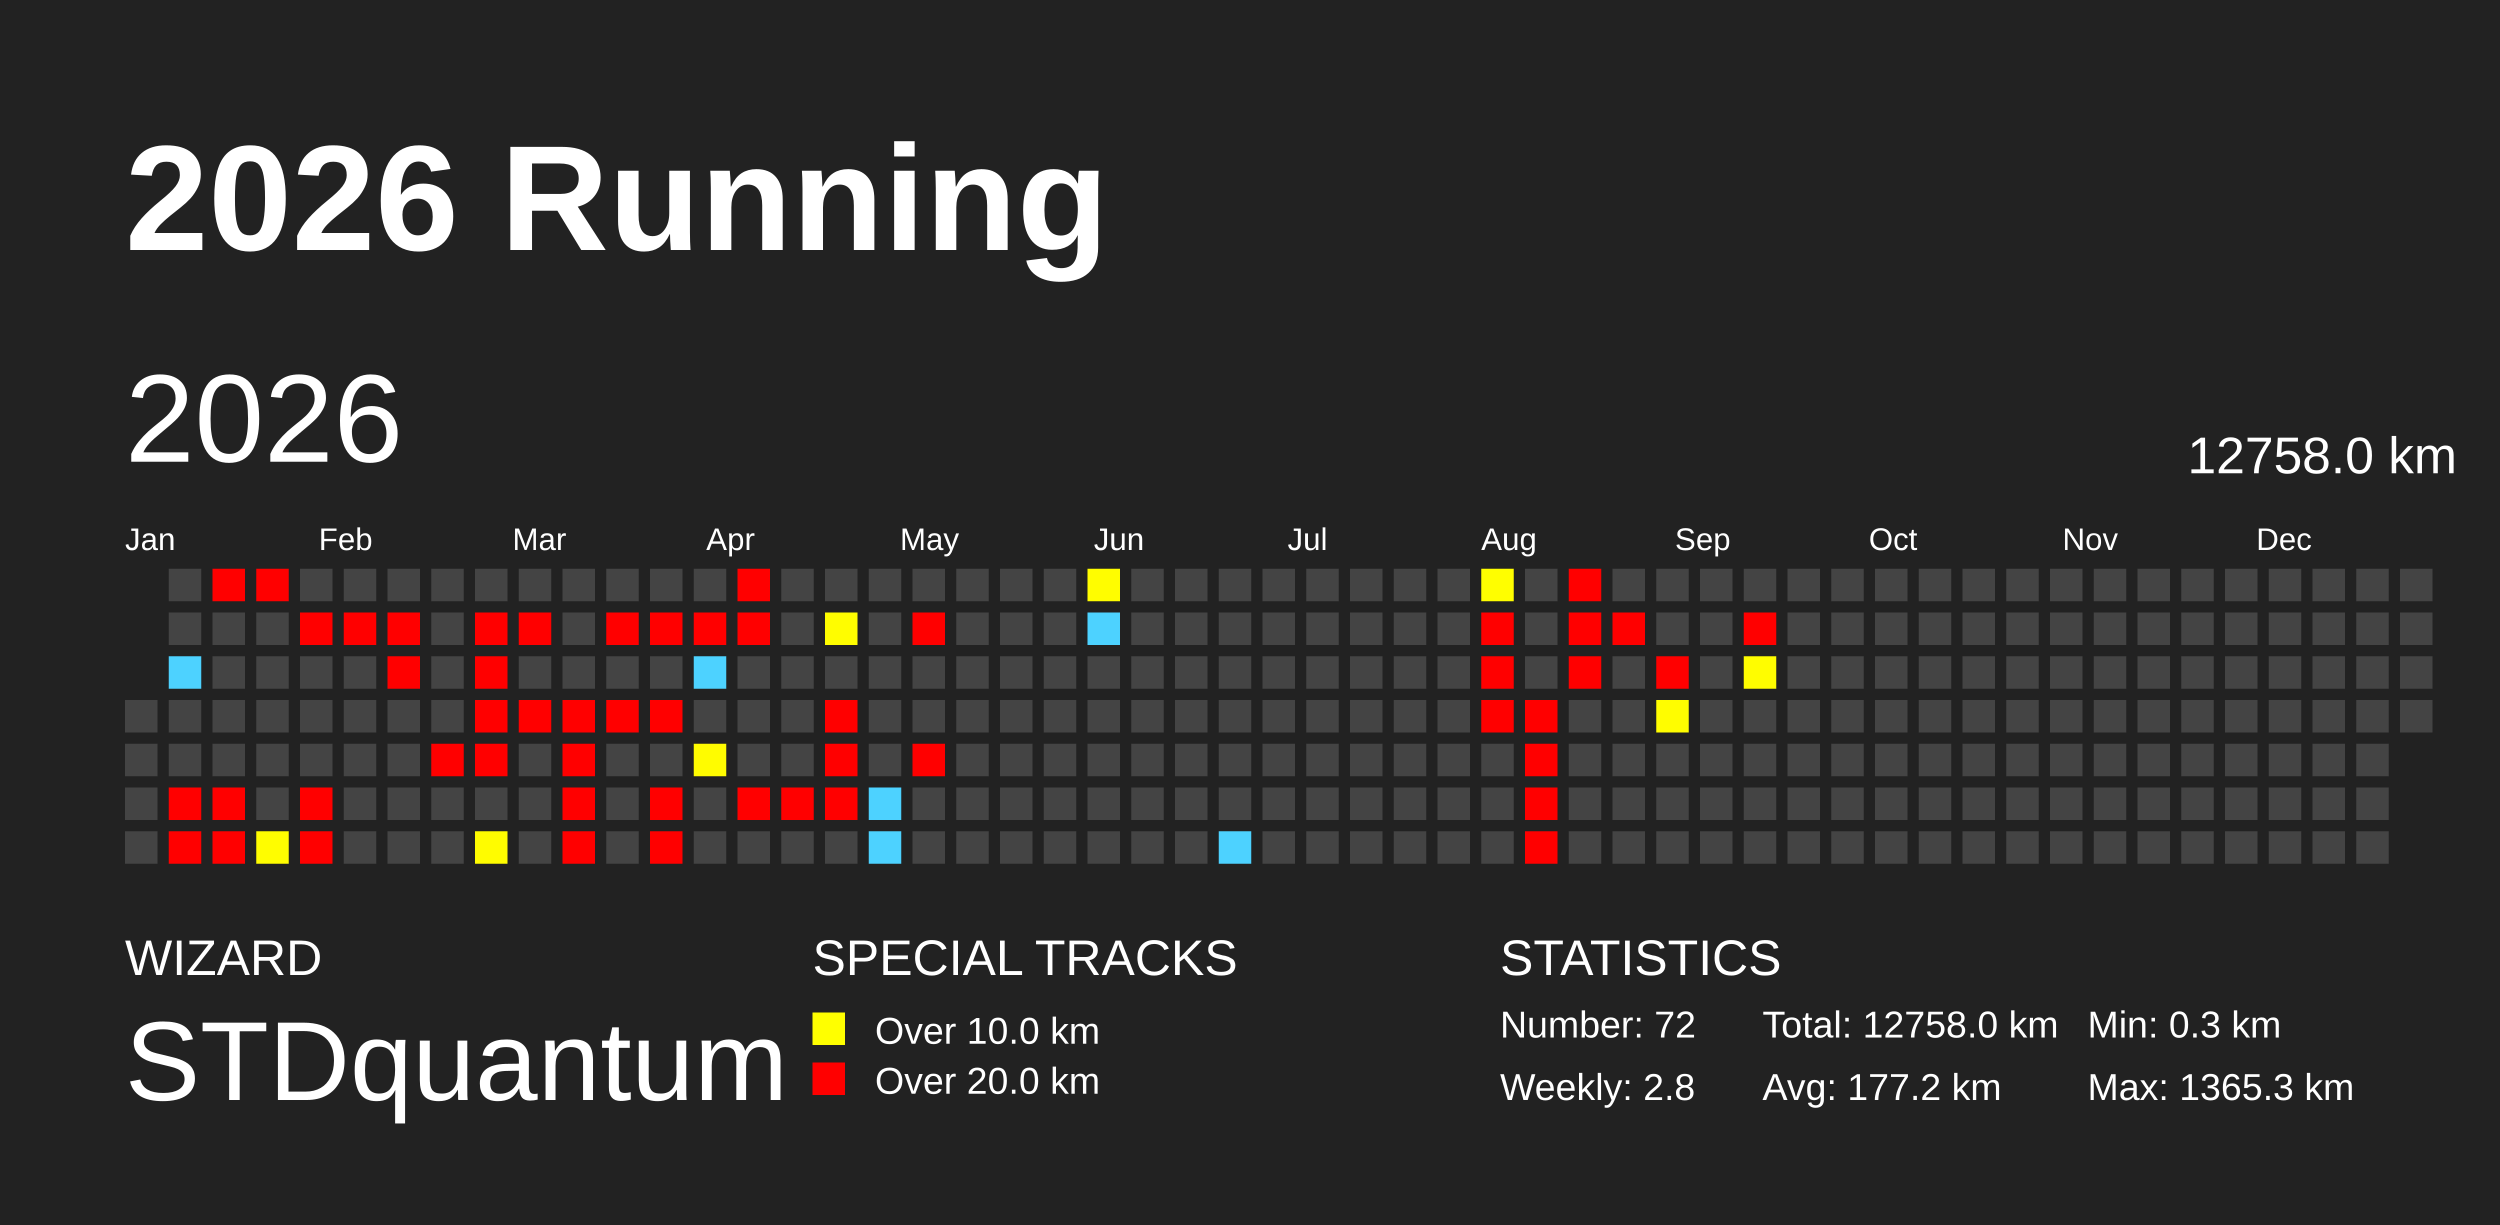
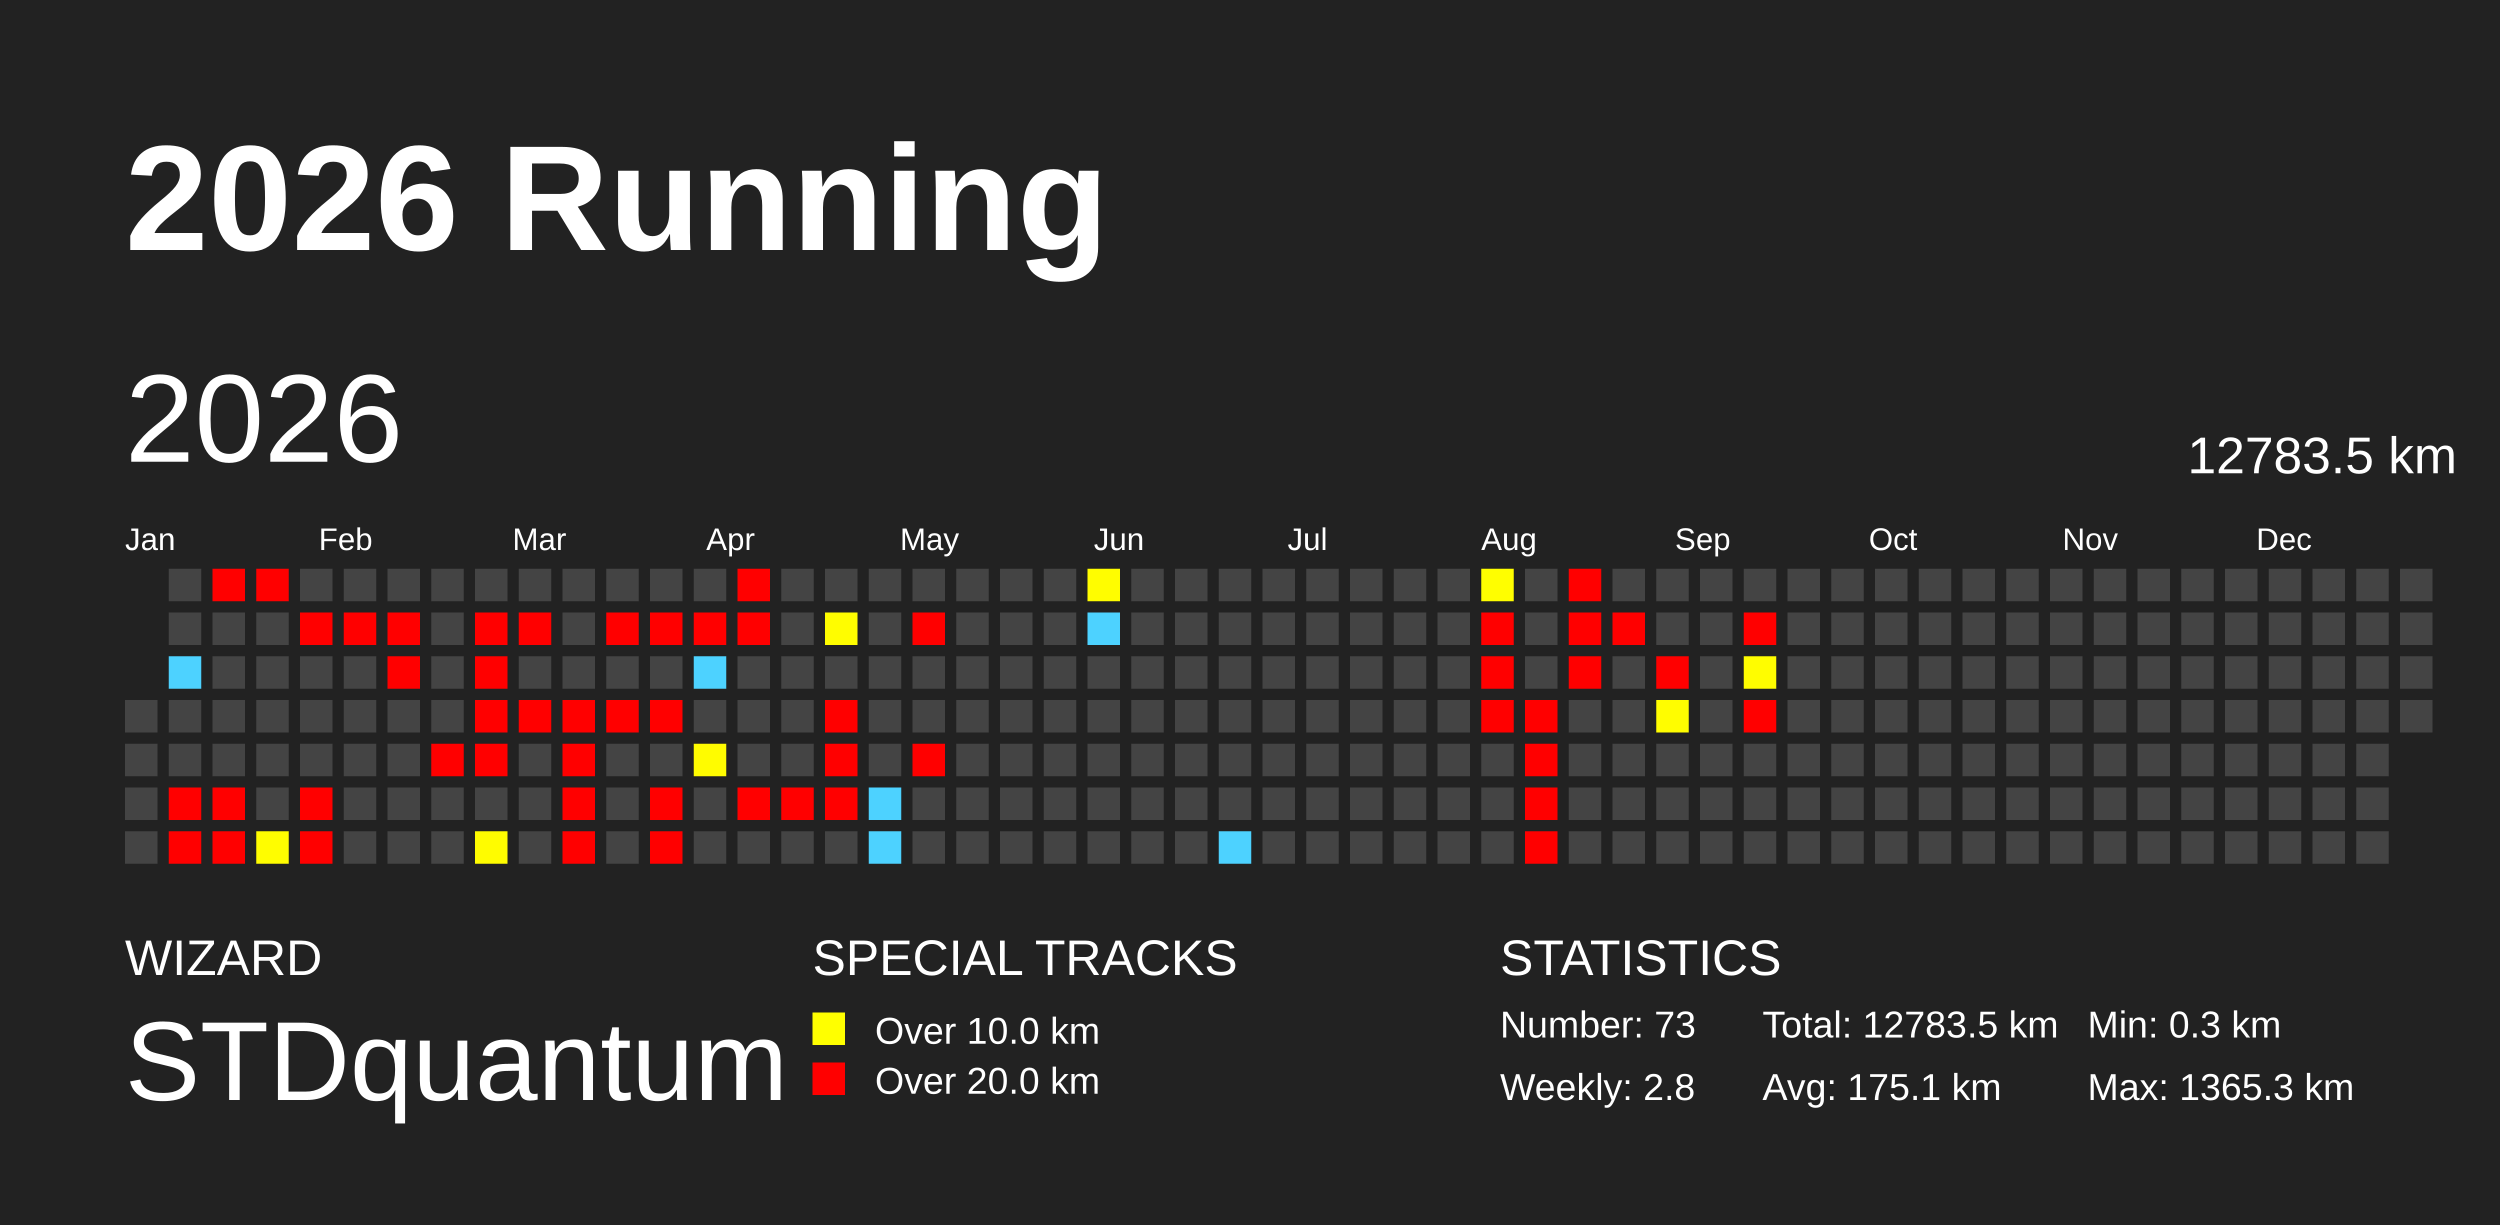
<svg xmlns="http://www.w3.org/2000/svg" baseProfile="full" height="98mm" version="1.1" viewBox="0,0,200,98" width="200mm">
  <defs />
  <rect fill="#222222" height="98" width="200" x="0" y="0" />
  <text fill="#FFFFFF" style="font-size:12px; font-family:Arial; font-weight:bold;" x="10" y="20">2026 Running</text>
  <text fill="#FFFFFF" style="font-size:4px; font-family:Arial" x="10" y="78">WIZARD</text>
  <text fill="#FFFFFF" style="font-size:9px; font-family:Arial" x="10" y="88">STDquantum</text>
  <text fill="#FFFFFF" style="font-size:4px; font-family:Arial" x="65" y="78">SPECIAL TRACKS</text>
  <rect fill="yellow" height="2.6" width="2.6" x="65" y="81" />
  <text fill="#FFFFFF" style="font-size:3px; font-family:Arial" x="70" y="83.5">Over 10.0 km</text>
  <rect fill="red" height="2.6" width="2.6" x="65" y="85" />
  <text fill="#FFFFFF" style="font-size:3px; font-family:Arial" x="70" y="87.5">Over 20.0 km</text>
  <text fill="#FFFFFF" style="font-size:4px; font-family:Arial" x="120" y="78">STATISTICS</text>
-   <text fill="#FFFFFF" style="font-size:3px; font-family:Arial" x="120" y="83">Number: 72</text>
+   <text fill="#FFFFFF" style="font-size:3px; font-family:Arial" x="120" y="83">Number: 73</text>
  <text fill="#FFFFFF" style="font-size:3px; font-family:Arial" x="120" y="88">Weekly: 2.8</text>
-   <text fill="#FFFFFF" style="font-size:3px; font-family:Arial" x="141" y="83">Total: 12758.0 km</text>
-   <text fill="#FFFFFF" style="font-size:3px; font-family:Arial" x="141" y="88">Avg: 177.2 km</text>
+   <text fill="#FFFFFF" style="font-size:3px; font-family:Arial" x="141" y="83">Total: 12783.5 km</text>
+   <text fill="#FFFFFF" style="font-size:3px; font-family:Arial" x="141" y="88">Avg: 175.1 km</text>
  <text fill="#FFFFFF" style="font-size:3px; font-family:Arial" x="167" y="83">Min: 0.3 km</text>
  <text fill="#FFFFFF" style="font-size:3px; font-family:Arial" x="167" y="88">Max: 1365.3 km</text>
  <text dominant-baseline="hanging" fill="#FFFFFF" style="font-size:10.0px; font-family:Arial;" x="10" y="30">2026</text>
-   <text dominant-baseline="hanging" fill="#FFFFFF" style="font-size:4.125px; font-family:Arial;" x="175" y="35">12758.0 km</text>
+   <text dominant-baseline="hanging" fill="#FFFFFF" style="font-size:4.125px; font-family:Arial;" x="175" y="35">12783.5 km</text>
  <text fill="#FFFFFF" style="font-size:2.5px; font-family:Arial" x="10.0" y="44">Jan</text>
  <text fill="#FFFFFF" style="font-size:2.5px; font-family:Arial" x="25.5" y="44">Feb</text>
  <text fill="#FFFFFF" style="font-size:2.5px; font-family:Arial" x="41.0" y="44">Mar</text>
  <text fill="#FFFFFF" style="font-size:2.5px; font-family:Arial" x="56.5" y="44">Apr</text>
  <text fill="#FFFFFF" style="font-size:2.5px; font-family:Arial" x="72.0" y="44">May</text>
  <text fill="#FFFFFF" style="font-size:2.5px; font-family:Arial" x="87.5" y="44">Jun</text>
  <text fill="#FFFFFF" style="font-size:2.5px; font-family:Arial" x="103.0" y="44">Jul</text>
  <text fill="#FFFFFF" style="font-size:2.5px; font-family:Arial" x="118.5" y="44">Aug</text>
  <text fill="#FFFFFF" style="font-size:2.5px; font-family:Arial" x="134.0" y="44">Sep</text>
  <text fill="#FFFFFF" style="font-size:2.5px; font-family:Arial" x="149.5" y="44">Oct</text>
  <text fill="#FFFFFF" style="font-size:2.5px; font-family:Arial" x="165.0" y="44">Nov</text>
  <text fill="#FFFFFF" style="font-size:2.5px; font-family:Arial" x="180.5" y="44">Dec</text>
  <rect fill="#444444" height="2.6" width="2.6" x="10.0" y="56.0" />
  <rect fill="#444444" height="2.6" width="2.6" x="10.0" y="59.5" />
  <rect fill="#444444" height="2.6" width="2.6" x="10.0" y="63.0" />
  <rect fill="#444444" height="2.6" width="2.6" x="10.0" y="66.5" />
  <rect fill="#444444" height="2.6" width="2.6" x="13.5" y="45.5" />
  <rect fill="#444444" height="2.6" width="2.6" x="13.5" y="49.0" />
  <rect fill="#4dd2ff" height="2.6" width="2.6" x="13.5" y="52.5" />
  <rect fill="#444444" height="2.6" width="2.6" x="13.5" y="56.0" />
  <rect fill="#444444" height="2.6" width="2.6" x="13.5" y="59.5" />
  <rect fill="red" height="2.6" width="2.6" x="13.5" y="63.0" />
  <rect fill="red" height="2.6" width="2.6" x="13.5" y="66.5" />
  <rect fill="red" height="2.6" width="2.6" x="17.0" y="45.5" />
  <rect fill="#444444" height="2.6" width="2.6" x="17.0" y="49.0" />
  <rect fill="#444444" height="2.6" width="2.6" x="17.0" y="52.5" />
  <rect fill="#444444" height="2.6" width="2.6" x="17.0" y="56.0" />
  <rect fill="#444444" height="2.6" width="2.6" x="17.0" y="59.5" />
  <rect fill="red" height="2.6" width="2.6" x="17.0" y="63.0" />
  <rect fill="red" height="2.6" width="2.6" x="17.0" y="66.5" />
  <rect fill="red" height="2.6" width="2.6" x="20.5" y="45.5" />
  <rect fill="#444444" height="2.6" width="2.6" x="20.5" y="49.0" />
  <rect fill="#444444" height="2.6" width="2.6" x="20.5" y="52.5" />
  <rect fill="#444444" height="2.6" width="2.6" x="20.5" y="56.0" />
  <rect fill="#444444" height="2.6" width="2.6" x="20.5" y="59.5" />
  <rect fill="#444444" height="2.6" width="2.6" x="20.5" y="63.0" />
  <rect fill="#fffd00" height="2.6" width="2.6" x="20.5" y="66.5" />
  <rect fill="#444444" height="2.6" width="2.6" x="24.0" y="45.5" />
  <rect fill="red" height="2.6" width="2.6" x="24.0" y="49.0" />
  <rect fill="#444444" height="2.6" width="2.6" x="24.0" y="52.5" />
  <rect fill="#444444" height="2.6" width="2.6" x="24.0" y="56.0" />
  <rect fill="#444444" height="2.6" width="2.6" x="24.0" y="59.5" />
  <rect fill="red" height="2.6" width="2.6" x="24.0" y="63.0" />
  <rect fill="red" height="2.6" width="2.6" x="24.0" y="66.5" />
  <rect fill="#444444" height="2.6" width="2.6" x="27.5" y="45.5" />
  <rect fill="red" height="2.6" width="2.6" x="27.5" y="49.0" />
  <rect fill="#444444" height="2.6" width="2.6" x="27.5" y="52.5" />
  <rect fill="#444444" height="2.6" width="2.6" x="27.5" y="56.0" />
  <rect fill="#444444" height="2.6" width="2.6" x="27.5" y="59.5" />
  <rect fill="#444444" height="2.6" width="2.6" x="27.5" y="63.0" />
  <rect fill="#444444" height="2.6" width="2.6" x="27.5" y="66.5" />
  <rect fill="#444444" height="2.6" width="2.6" x="31.0" y="45.5" />
  <rect fill="red" height="2.6" width="2.6" x="31.0" y="49.0" />
  <rect fill="red" height="2.6" width="2.6" x="31.0" y="52.5" />
  <rect fill="#444444" height="2.6" width="2.6" x="31.0" y="56.0" />
  <rect fill="#444444" height="2.6" width="2.6" x="31.0" y="59.5" />
  <rect fill="#444444" height="2.6" width="2.6" x="31.0" y="63.0" />
  <rect fill="#444444" height="2.6" width="2.6" x="31.0" y="66.5" />
  <rect fill="#444444" height="2.6" width="2.6" x="34.5" y="45.5" />
  <rect fill="#444444" height="2.6" width="2.6" x="34.5" y="49.0" />
  <rect fill="#444444" height="2.6" width="2.6" x="34.5" y="52.5" />
  <rect fill="#444444" height="2.6" width="2.6" x="34.5" y="56.0" />
  <rect fill="red" height="2.6" width="2.6" x="34.5" y="59.5" />
  <rect fill="#444444" height="2.6" width="2.6" x="34.5" y="63.0" />
  <rect fill="#444444" height="2.6" width="2.6" x="34.5" y="66.5" />
  <rect fill="#444444" height="2.6" width="2.6" x="38.0" y="45.5" />
  <rect fill="red" height="2.6" width="2.6" x="38.0" y="49.0" />
  <rect fill="red" height="2.6" width="2.6" x="38.0" y="52.5" />
  <rect fill="red" height="2.6" width="2.6" x="38.0" y="56.0" />
  <rect fill="red" height="2.6" width="2.6" x="38.0" y="59.5" />
  <rect fill="#444444" height="2.6" width="2.6" x="38.0" y="63.0" />
  <rect fill="#fffc00" height="2.6" width="2.6" x="38.0" y="66.5" />
  <rect fill="#444444" height="2.6" width="2.6" x="41.5" y="45.5" />
  <rect fill="red" height="2.6" width="2.6" x="41.5" y="49.0" />
  <rect fill="#444444" height="2.6" width="2.6" x="41.5" y="52.5" />
  <rect fill="red" height="2.6" width="2.6" x="41.5" y="56.0" />
  <rect fill="#444444" height="2.6" width="2.6" x="41.5" y="59.5" />
  <rect fill="#444444" height="2.6" width="2.6" x="41.5" y="63.0" />
  <rect fill="#444444" height="2.6" width="2.6" x="41.5" y="66.5" />
  <rect fill="#444444" height="2.6" width="2.6" x="45.0" y="45.5" />
  <rect fill="#444444" height="2.6" width="2.6" x="45.0" y="49.0" />
  <rect fill="#444444" height="2.6" width="2.6" x="45.0" y="52.5" />
  <rect fill="red" height="2.6" width="2.6" x="45.0" y="56.0" />
  <rect fill="red" height="2.6" width="2.6" x="45.0" y="59.5" />
  <rect fill="red" height="2.6" width="2.6" x="45.0" y="63.0" />
  <rect fill="red" height="2.6" width="2.6" x="45.0" y="66.5" />
  <rect fill="#444444" height="2.6" width="2.6" x="48.5" y="45.5" />
  <rect fill="red" height="2.6" width="2.6" x="48.5" y="49.0" />
  <rect fill="#444444" height="2.6" width="2.6" x="48.5" y="52.5" />
  <rect fill="red" height="2.6" width="2.6" x="48.5" y="56.0" />
  <rect fill="#444444" height="2.6" width="2.6" x="48.5" y="59.5" />
  <rect fill="#444444" height="2.6" width="2.6" x="48.5" y="63.0" />
  <rect fill="#444444" height="2.6" width="2.6" x="48.5" y="66.5" />
  <rect fill="#444444" height="2.6" width="2.6" x="52.0" y="45.5" />
  <rect fill="red" height="2.6" width="2.6" x="52.0" y="49.0" />
  <rect fill="#444444" height="2.6" width="2.6" x="52.0" y="52.5" />
  <rect fill="red" height="2.6" width="2.6" x="52.0" y="56.0" />
  <rect fill="#444444" height="2.6" width="2.6" x="52.0" y="59.5" />
  <rect fill="red" height="2.6" width="2.6" x="52.0" y="63.0" />
  <rect fill="red" height="2.6" width="2.6" x="52.0" y="66.5" />
  <rect fill="#444444" height="2.6" width="2.6" x="55.5" y="45.5" />
  <rect fill="red" height="2.6" width="2.6" x="55.5" y="49.0" />
  <rect fill="#4dd2ff" height="2.6" width="2.6" x="55.5" y="52.5" />
  <rect fill="#444444" height="2.6" width="2.6" x="55.5" y="56.0" />
  <rect fill="#fffc00" height="2.6" width="2.6" x="55.5" y="59.5" />
  <rect fill="#444444" height="2.6" width="2.6" x="55.5" y="63.0" />
  <rect fill="#444444" height="2.6" width="2.6" x="55.5" y="66.5" />
  <rect fill="red" height="2.6" width="2.6" x="59.0" y="45.5" />
  <rect fill="red" height="2.6" width="2.6" x="59.0" y="49.0" />
  <rect fill="#444444" height="2.6" width="2.6" x="59.0" y="52.5" />
  <rect fill="#444444" height="2.6" width="2.6" x="59.0" y="56.0" />
  <rect fill="#444444" height="2.6" width="2.6" x="59.0" y="59.5" />
  <rect fill="red" height="2.6" width="2.6" x="59.0" y="63.0" />
  <rect fill="#444444" height="2.6" width="2.6" x="59.0" y="66.5" />
  <rect fill="#444444" height="2.6" width="2.6" x="62.5" y="45.5" />
  <rect fill="#444444" height="2.6" width="2.6" x="62.5" y="49.0" />
  <rect fill="#444444" height="2.6" width="2.6" x="62.5" y="52.5" />
  <rect fill="#444444" height="2.6" width="2.6" x="62.5" y="56.0" />
  <rect fill="#444444" height="2.6" width="2.6" x="62.5" y="59.5" />
  <rect fill="red" height="2.6" width="2.6" x="62.5" y="63.0" />
  <rect fill="#444444" height="2.6" width="2.6" x="62.5" y="66.5" />
  <rect fill="#444444" height="2.6" width="2.6" x="66.0" y="45.5" />
  <rect fill="#fffd00" height="2.6" width="2.6" x="66.0" y="49.0" />
  <rect fill="#444444" height="2.6" width="2.6" x="66.0" y="52.5" />
  <rect fill="red" height="2.6" width="2.6" x="66.0" y="56.0" />
  <rect fill="red" height="2.6" width="2.6" x="66.0" y="59.5" />
  <rect fill="red" height="2.6" width="2.6" x="66.0" y="63.0" />
  <rect fill="#444444" height="2.6" width="2.6" x="66.0" y="66.5" />
  <rect fill="#444444" height="2.6" width="2.6" x="69.5" y="45.5" />
  <rect fill="#444444" height="2.6" width="2.6" x="69.5" y="49.0" />
  <rect fill="#444444" height="2.6" width="2.6" x="69.5" y="52.5" />
  <rect fill="#444444" height="2.6" width="2.6" x="69.5" y="56.0" />
  <rect fill="#444444" height="2.6" width="2.6" x="69.5" y="59.5" />
  <rect fill="#4dd2ff" height="2.6" width="2.6" x="69.5" y="63.0" />
  <rect fill="#4dd2ff" height="2.6" width="2.6" x="69.5" y="66.5" />
  <rect fill="#444444" height="2.6" width="2.6" x="73.0" y="45.5" />
  <rect fill="red" height="2.6" width="2.6" x="73.0" y="49.0" />
  <rect fill="#444444" height="2.6" width="2.6" x="73.0" y="52.5" />
  <rect fill="#444444" height="2.6" width="2.6" x="73.0" y="56.0" />
  <rect fill="red" height="2.6" width="2.6" x="73.0" y="59.5" />
  <rect fill="#444444" height="2.6" width="2.6" x="73.0" y="63.0" />
  <rect fill="#444444" height="2.6" width="2.6" x="73.0" y="66.5" />
  <rect fill="#444444" height="2.6" width="2.6" x="76.5" y="45.5" />
  <rect fill="#444444" height="2.6" width="2.6" x="76.5" y="49.0" />
  <rect fill="#444444" height="2.6" width="2.6" x="76.5" y="52.5" />
  <rect fill="#444444" height="2.6" width="2.6" x="76.5" y="56.0" />
  <rect fill="#444444" height="2.6" width="2.6" x="76.5" y="59.5" />
  <rect fill="#444444" height="2.6" width="2.6" x="76.5" y="63.0" />
  <rect fill="#444444" height="2.6" width="2.6" x="76.5" y="66.5" />
  <rect fill="#444444" height="2.6" width="2.6" x="80.0" y="45.5" />
  <rect fill="#444444" height="2.6" width="2.6" x="80.0" y="49.0" />
  <rect fill="#444444" height="2.6" width="2.6" x="80.0" y="52.5" />
  <rect fill="#444444" height="2.6" width="2.6" x="80.0" y="56.0" />
  <rect fill="#444444" height="2.6" width="2.6" x="80.0" y="59.5" />
  <rect fill="#444444" height="2.6" width="2.6" x="80.0" y="63.0" />
  <rect fill="#444444" height="2.6" width="2.6" x="80.0" y="66.5" />
  <rect fill="#444444" height="2.6" width="2.6" x="83.5" y="45.5" />
  <rect fill="#444444" height="2.6" width="2.6" x="83.5" y="49.0" />
  <rect fill="#444444" height="2.6" width="2.6" x="83.5" y="52.5" />
  <rect fill="#444444" height="2.6" width="2.6" x="83.5" y="56.0" />
  <rect fill="#444444" height="2.6" width="2.6" x="83.5" y="59.5" />
  <rect fill="#444444" height="2.6" width="2.6" x="83.5" y="63.0" />
  <rect fill="#444444" height="2.6" width="2.6" x="83.5" y="66.5" />
  <rect fill="#fffd00" height="2.6" width="2.6" x="87.0" y="45.5" />
  <rect fill="#4dd2ff" height="2.6" width="2.6" x="87.0" y="49.0" />
  <rect fill="#444444" height="2.6" width="2.6" x="87.0" y="52.5" />
  <rect fill="#444444" height="2.6" width="2.6" x="87.0" y="56.0" />
  <rect fill="#444444" height="2.6" width="2.6" x="87.0" y="59.5" />
  <rect fill="#444444" height="2.6" width="2.6" x="87.0" y="63.0" />
  <rect fill="#444444" height="2.6" width="2.6" x="87.0" y="66.5" />
  <rect fill="#444444" height="2.6" width="2.6" x="90.5" y="45.5" />
  <rect fill="#444444" height="2.6" width="2.6" x="90.5" y="49.0" />
  <rect fill="#444444" height="2.6" width="2.6" x="90.5" y="52.5" />
  <rect fill="#444444" height="2.6" width="2.6" x="90.5" y="56.0" />
  <rect fill="#444444" height="2.6" width="2.6" x="90.5" y="59.5" />
  <rect fill="#444444" height="2.6" width="2.6" x="90.5" y="63.0" />
  <rect fill="#444444" height="2.6" width="2.6" x="90.5" y="66.5" />
  <rect fill="#444444" height="2.6" width="2.6" x="94.0" y="45.5" />
  <rect fill="#444444" height="2.6" width="2.6" x="94.0" y="49.0" />
  <rect fill="#444444" height="2.6" width="2.6" x="94.0" y="52.5" />
  <rect fill="#444444" height="2.6" width="2.6" x="94.0" y="56.0" />
  <rect fill="#444444" height="2.6" width="2.6" x="94.0" y="59.5" />
  <rect fill="#444444" height="2.6" width="2.6" x="94.0" y="63.0" />
  <rect fill="#444444" height="2.6" width="2.6" x="94.0" y="66.5" />
  <rect fill="#444444" height="2.6" width="2.6" x="97.5" y="45.5" />
  <rect fill="#444444" height="2.6" width="2.6" x="97.5" y="49.0" />
  <rect fill="#444444" height="2.6" width="2.6" x="97.5" y="52.5" />
  <rect fill="#444444" height="2.6" width="2.6" x="97.5" y="56.0" />
  <rect fill="#444444" height="2.6" width="2.6" x="97.5" y="59.5" />
  <rect fill="#444444" height="2.6" width="2.6" x="97.5" y="63.0" />
  <rect fill="#4dd2ff" height="2.6" width="2.6" x="97.5" y="66.5" />
  <rect fill="#444444" height="2.6" width="2.6" x="101.0" y="45.5" />
  <rect fill="#444444" height="2.6" width="2.6" x="101.0" y="49.0" />
  <rect fill="#444444" height="2.6" width="2.6" x="101.0" y="52.5" />
  <rect fill="#444444" height="2.6" width="2.6" x="101.0" y="56.0" />
  <rect fill="#444444" height="2.6" width="2.6" x="101.0" y="59.5" />
  <rect fill="#444444" height="2.6" width="2.6" x="101.0" y="63.0" />
  <rect fill="#444444" height="2.6" width="2.6" x="101.0" y="66.5" />
  <rect fill="#444444" height="2.6" width="2.6" x="104.5" y="45.5" />
  <rect fill="#444444" height="2.6" width="2.6" x="104.5" y="49.0" />
  <rect fill="#444444" height="2.6" width="2.6" x="104.5" y="52.5" />
  <rect fill="#444444" height="2.6" width="2.6" x="104.5" y="56.0" />
  <rect fill="#444444" height="2.6" width="2.6" x="104.5" y="59.5" />
  <rect fill="#444444" height="2.6" width="2.6" x="104.5" y="63.0" />
  <rect fill="#444444" height="2.6" width="2.6" x="104.5" y="66.5" />
  <rect fill="#444444" height="2.6" width="2.6" x="108.0" y="45.5" />
  <rect fill="#444444" height="2.6" width="2.6" x="108.0" y="49.0" />
  <rect fill="#444444" height="2.6" width="2.6" x="108.0" y="52.5" />
  <rect fill="#444444" height="2.6" width="2.6" x="108.0" y="56.0" />
  <rect fill="#444444" height="2.6" width="2.6" x="108.0" y="59.5" />
  <rect fill="#444444" height="2.6" width="2.6" x="108.0" y="63.0" />
  <rect fill="#444444" height="2.6" width="2.6" x="108.0" y="66.5" />
  <rect fill="#444444" height="2.6" width="2.6" x="111.5" y="45.5" />
  <rect fill="#444444" height="2.6" width="2.6" x="111.5" y="49.0" />
  <rect fill="#444444" height="2.6" width="2.6" x="111.5" y="52.5" />
  <rect fill="#444444" height="2.6" width="2.6" x="111.5" y="56.0" />
  <rect fill="#444444" height="2.6" width="2.6" x="111.5" y="59.5" />
  <rect fill="#444444" height="2.6" width="2.6" x="111.5" y="63.0" />
  <rect fill="#444444" height="2.6" width="2.6" x="111.5" y="66.5" />
  <rect fill="#444444" height="2.6" width="2.6" x="115.0" y="45.5" />
  <rect fill="#444444" height="2.6" width="2.6" x="115.0" y="49.0" />
  <rect fill="#444444" height="2.6" width="2.6" x="115.0" y="52.5" />
  <rect fill="#444444" height="2.6" width="2.6" x="115.0" y="56.0" />
  <rect fill="#444444" height="2.6" width="2.6" x="115.0" y="59.5" />
  <rect fill="#444444" height="2.6" width="2.6" x="115.0" y="63.0" />
  <rect fill="#444444" height="2.6" width="2.6" x="115.0" y="66.5" />
  <rect fill="#fffe00" height="2.6" width="2.6" x="118.5" y="45.5" />
  <rect fill="red" height="2.6" width="2.6" x="118.5" y="49.0" />
  <rect fill="red" height="2.6" width="2.6" x="118.5" y="52.5" />
  <rect fill="red" height="2.6" width="2.6" x="118.5" y="56.0" />
  <rect fill="#444444" height="2.6" width="2.6" x="118.5" y="59.5" />
  <rect fill="#444444" height="2.6" width="2.6" x="118.5" y="63.0" />
  <rect fill="#444444" height="2.6" width="2.6" x="118.5" y="66.5" />
  <rect fill="#444444" height="2.6" width="2.6" x="122.0" y="45.5" />
  <rect fill="#444444" height="2.6" width="2.6" x="122.0" y="49.0" />
  <rect fill="#444444" height="2.6" width="2.6" x="122.0" y="52.5" />
  <rect fill="red" height="2.6" width="2.6" x="122.0" y="56.0" />
  <rect fill="red" height="2.6" width="2.6" x="122.0" y="59.5" />
  <rect fill="red" height="2.6" width="2.6" x="122.0" y="63.0" />
  <rect fill="red" height="2.6" width="2.6" x="122.0" y="66.5" />
  <rect fill="red" height="2.6" width="2.6" x="125.5" y="45.5" />
  <rect fill="red" height="2.6" width="2.6" x="125.5" y="49.0" />
  <rect fill="red" height="2.6" width="2.6" x="125.5" y="52.5" />
  <rect fill="#444444" height="2.6" width="2.6" x="125.5" y="56.0" />
  <rect fill="#444444" height="2.6" width="2.6" x="125.5" y="59.5" />
  <rect fill="#444444" height="2.6" width="2.6" x="125.5" y="63.0" />
  <rect fill="#444444" height="2.6" width="2.6" x="125.5" y="66.5" />
  <rect fill="#444444" height="2.6" width="2.6" x="129.0" y="45.5" />
  <rect fill="red" height="2.6" width="2.6" x="129.0" y="49.0" />
  <rect fill="#444444" height="2.6" width="2.6" x="129.0" y="52.5" />
  <rect fill="#444444" height="2.6" width="2.6" x="129.0" y="56.0" />
  <rect fill="#444444" height="2.6" width="2.6" x="129.0" y="59.5" />
  <rect fill="#444444" height="2.6" width="2.6" x="129.0" y="63.0" />
  <rect fill="#444444" height="2.6" width="2.6" x="129.0" y="66.5" />
  <rect fill="#444444" height="2.6" width="2.6" x="132.5" y="45.5" />
  <rect fill="#444444" height="2.6" width="2.6" x="132.5" y="49.0" />
  <rect fill="red" height="2.6" width="2.6" x="132.5" y="52.5" />
  <rect fill="#fffd00" height="2.6" width="2.6" x="132.5" y="56.0" />
  <rect fill="#444444" height="2.6" width="2.6" x="132.5" y="59.5" />
  <rect fill="#444444" height="2.6" width="2.6" x="132.5" y="63.0" />
  <rect fill="#444444" height="2.6" width="2.6" x="132.5" y="66.5" />
  <rect fill="#444444" height="2.6" width="2.6" x="136.0" y="45.5" />
  <rect fill="#444444" height="2.6" width="2.6" x="136.0" y="49.0" />
  <rect fill="#444444" height="2.6" width="2.6" x="136.0" y="52.5" />
  <rect fill="#444444" height="2.6" width="2.6" x="136.0" y="56.0" />
  <rect fill="#444444" height="2.6" width="2.6" x="136.0" y="59.5" />
  <rect fill="#444444" height="2.6" width="2.6" x="136.0" y="63.0" />
  <rect fill="#444444" height="2.6" width="2.6" x="136.0" y="66.5" />
  <rect fill="#444444" height="2.6" width="2.6" x="139.5" y="45.5" />
  <rect fill="red" height="2.6" width="2.6" x="139.5" y="49.0" />
  <rect fill="#fffd00" height="2.6" width="2.6" x="139.5" y="52.5" />
-   <rect fill="#444444" height="2.6" width="2.6" x="139.5" y="56.0" />
+   <rect fill="red" height="2.6" width="2.6" x="139.5" y="56.0" />
  <rect fill="#444444" height="2.6" width="2.6" x="139.5" y="59.5" />
  <rect fill="#444444" height="2.6" width="2.6" x="139.5" y="63.0" />
  <rect fill="#444444" height="2.6" width="2.6" x="139.5" y="66.5" />
  <rect fill="#444444" height="2.6" width="2.6" x="143.0" y="45.5" />
  <rect fill="#444444" height="2.6" width="2.6" x="143.0" y="49.0" />
  <rect fill="#444444" height="2.6" width="2.6" x="143.0" y="52.5" />
  <rect fill="#444444" height="2.6" width="2.6" x="143.0" y="56.0" />
  <rect fill="#444444" height="2.6" width="2.6" x="143.0" y="59.5" />
  <rect fill="#444444" height="2.6" width="2.6" x="143.0" y="63.0" />
  <rect fill="#444444" height="2.6" width="2.6" x="143.0" y="66.5" />
  <rect fill="#444444" height="2.6" width="2.6" x="146.5" y="45.5" />
  <rect fill="#444444" height="2.6" width="2.6" x="146.5" y="49.0" />
  <rect fill="#444444" height="2.6" width="2.6" x="146.5" y="52.5" />
  <rect fill="#444444" height="2.6" width="2.6" x="146.5" y="56.0" />
  <rect fill="#444444" height="2.6" width="2.6" x="146.5" y="59.5" />
  <rect fill="#444444" height="2.6" width="2.6" x="146.5" y="63.0" />
  <rect fill="#444444" height="2.6" width="2.6" x="146.5" y="66.5" />
  <rect fill="#444444" height="2.6" width="2.6" x="150.0" y="45.5" />
  <rect fill="#444444" height="2.6" width="2.6" x="150.0" y="49.0" />
  <rect fill="#444444" height="2.6" width="2.6" x="150.0" y="52.5" />
  <rect fill="#444444" height="2.6" width="2.6" x="150.0" y="56.0" />
  <rect fill="#444444" height="2.6" width="2.6" x="150.0" y="59.5" />
  <rect fill="#444444" height="2.6" width="2.6" x="150.0" y="63.0" />
  <rect fill="#444444" height="2.6" width="2.6" x="150.0" y="66.5" />
  <rect fill="#444444" height="2.6" width="2.6" x="153.5" y="45.5" />
  <rect fill="#444444" height="2.6" width="2.6" x="153.5" y="49.0" />
  <rect fill="#444444" height="2.6" width="2.6" x="153.5" y="52.5" />
  <rect fill="#444444" height="2.6" width="2.6" x="153.5" y="56.0" />
  <rect fill="#444444" height="2.6" width="2.6" x="153.5" y="59.5" />
  <rect fill="#444444" height="2.6" width="2.6" x="153.5" y="63.0" />
  <rect fill="#444444" height="2.6" width="2.6" x="153.5" y="66.5" />
  <rect fill="#444444" height="2.6" width="2.6" x="157.0" y="45.5" />
  <rect fill="#444444" height="2.6" width="2.6" x="157.0" y="49.0" />
  <rect fill="#444444" height="2.6" width="2.6" x="157.0" y="52.5" />
  <rect fill="#444444" height="2.6" width="2.6" x="157.0" y="56.0" />
  <rect fill="#444444" height="2.6" width="2.6" x="157.0" y="59.5" />
  <rect fill="#444444" height="2.6" width="2.6" x="157.0" y="63.0" />
  <rect fill="#444444" height="2.6" width="2.6" x="157.0" y="66.5" />
  <rect fill="#444444" height="2.6" width="2.6" x="160.5" y="45.5" />
  <rect fill="#444444" height="2.6" width="2.6" x="160.5" y="49.0" />
  <rect fill="#444444" height="2.6" width="2.6" x="160.5" y="52.5" />
  <rect fill="#444444" height="2.6" width="2.6" x="160.5" y="56.0" />
  <rect fill="#444444" height="2.6" width="2.6" x="160.5" y="59.5" />
  <rect fill="#444444" height="2.6" width="2.6" x="160.5" y="63.0" />
  <rect fill="#444444" height="2.6" width="2.6" x="160.5" y="66.5" />
  <rect fill="#444444" height="2.6" width="2.6" x="164.0" y="45.5" />
  <rect fill="#444444" height="2.6" width="2.6" x="164.0" y="49.0" />
  <rect fill="#444444" height="2.6" width="2.6" x="164.0" y="52.5" />
  <rect fill="#444444" height="2.6" width="2.6" x="164.0" y="56.0" />
  <rect fill="#444444" height="2.6" width="2.6" x="164.0" y="59.5" />
  <rect fill="#444444" height="2.6" width="2.6" x="164.0" y="63.0" />
  <rect fill="#444444" height="2.6" width="2.6" x="164.0" y="66.5" />
  <rect fill="#444444" height="2.6" width="2.6" x="167.5" y="45.5" />
  <rect fill="#444444" height="2.6" width="2.6" x="167.5" y="49.0" />
  <rect fill="#444444" height="2.6" width="2.6" x="167.5" y="52.5" />
  <rect fill="#444444" height="2.6" width="2.6" x="167.5" y="56.0" />
  <rect fill="#444444" height="2.6" width="2.6" x="167.5" y="59.5" />
  <rect fill="#444444" height="2.6" width="2.6" x="167.5" y="63.0" />
  <rect fill="#444444" height="2.6" width="2.6" x="167.5" y="66.5" />
  <rect fill="#444444" height="2.6" width="2.6" x="171.0" y="45.5" />
  <rect fill="#444444" height="2.6" width="2.6" x="171.0" y="49.0" />
  <rect fill="#444444" height="2.6" width="2.6" x="171.0" y="52.5" />
  <rect fill="#444444" height="2.6" width="2.6" x="171.0" y="56.0" />
  <rect fill="#444444" height="2.6" width="2.6" x="171.0" y="59.5" />
  <rect fill="#444444" height="2.6" width="2.6" x="171.0" y="63.0" />
  <rect fill="#444444" height="2.6" width="2.6" x="171.0" y="66.5" />
  <rect fill="#444444" height="2.6" width="2.6" x="174.5" y="45.5" />
  <rect fill="#444444" height="2.6" width="2.6" x="174.5" y="49.0" />
  <rect fill="#444444" height="2.6" width="2.6" x="174.5" y="52.5" />
  <rect fill="#444444" height="2.6" width="2.6" x="174.5" y="56.0" />
  <rect fill="#444444" height="2.6" width="2.6" x="174.5" y="59.5" />
  <rect fill="#444444" height="2.6" width="2.6" x="174.5" y="63.0" />
  <rect fill="#444444" height="2.6" width="2.6" x="174.5" y="66.5" />
  <rect fill="#444444" height="2.6" width="2.6" x="178.0" y="45.5" />
  <rect fill="#444444" height="2.6" width="2.6" x="178.0" y="49.0" />
  <rect fill="#444444" height="2.6" width="2.6" x="178.0" y="52.5" />
  <rect fill="#444444" height="2.6" width="2.6" x="178.0" y="56.0" />
  <rect fill="#444444" height="2.6" width="2.6" x="178.0" y="59.5" />
  <rect fill="#444444" height="2.6" width="2.6" x="178.0" y="63.0" />
  <rect fill="#444444" height="2.6" width="2.6" x="178.0" y="66.5" />
  <rect fill="#444444" height="2.6" width="2.6" x="181.5" y="45.5" />
  <rect fill="#444444" height="2.6" width="2.6" x="181.5" y="49.0" />
  <rect fill="#444444" height="2.6" width="2.6" x="181.5" y="52.5" />
  <rect fill="#444444" height="2.6" width="2.6" x="181.5" y="56.0" />
  <rect fill="#444444" height="2.6" width="2.6" x="181.5" y="59.5" />
  <rect fill="#444444" height="2.6" width="2.6" x="181.5" y="63.0" />
  <rect fill="#444444" height="2.6" width="2.6" x="181.5" y="66.5" />
  <rect fill="#444444" height="2.6" width="2.6" x="185.0" y="45.5" />
  <rect fill="#444444" height="2.6" width="2.6" x="185.0" y="49.0" />
  <rect fill="#444444" height="2.6" width="2.6" x="185.0" y="52.5" />
  <rect fill="#444444" height="2.6" width="2.6" x="185.0" y="56.0" />
  <rect fill="#444444" height="2.6" width="2.6" x="185.0" y="59.5" />
  <rect fill="#444444" height="2.6" width="2.6" x="185.0" y="63.0" />
  <rect fill="#444444" height="2.6" width="2.6" x="185.0" y="66.5" />
  <rect fill="#444444" height="2.6" width="2.6" x="188.5" y="45.5" />
  <rect fill="#444444" height="2.6" width="2.6" x="188.5" y="49.0" />
  <rect fill="#444444" height="2.6" width="2.6" x="188.5" y="52.5" />
  <rect fill="#444444" height="2.6" width="2.6" x="188.5" y="56.0" />
  <rect fill="#444444" height="2.6" width="2.6" x="188.5" y="59.5" />
  <rect fill="#444444" height="2.6" width="2.6" x="188.5" y="63.0" />
  <rect fill="#444444" height="2.6" width="2.6" x="188.5" y="66.5" />
  <rect fill="#444444" height="2.6" width="2.6" x="192.0" y="45.5" />
  <rect fill="#444444" height="2.6" width="2.6" x="192.0" y="49.0" />
  <rect fill="#444444" height="2.6" width="2.6" x="192.0" y="52.5" />
  <rect fill="#444444" height="2.6" width="2.6" x="192.0" y="56.0" />
</svg>
